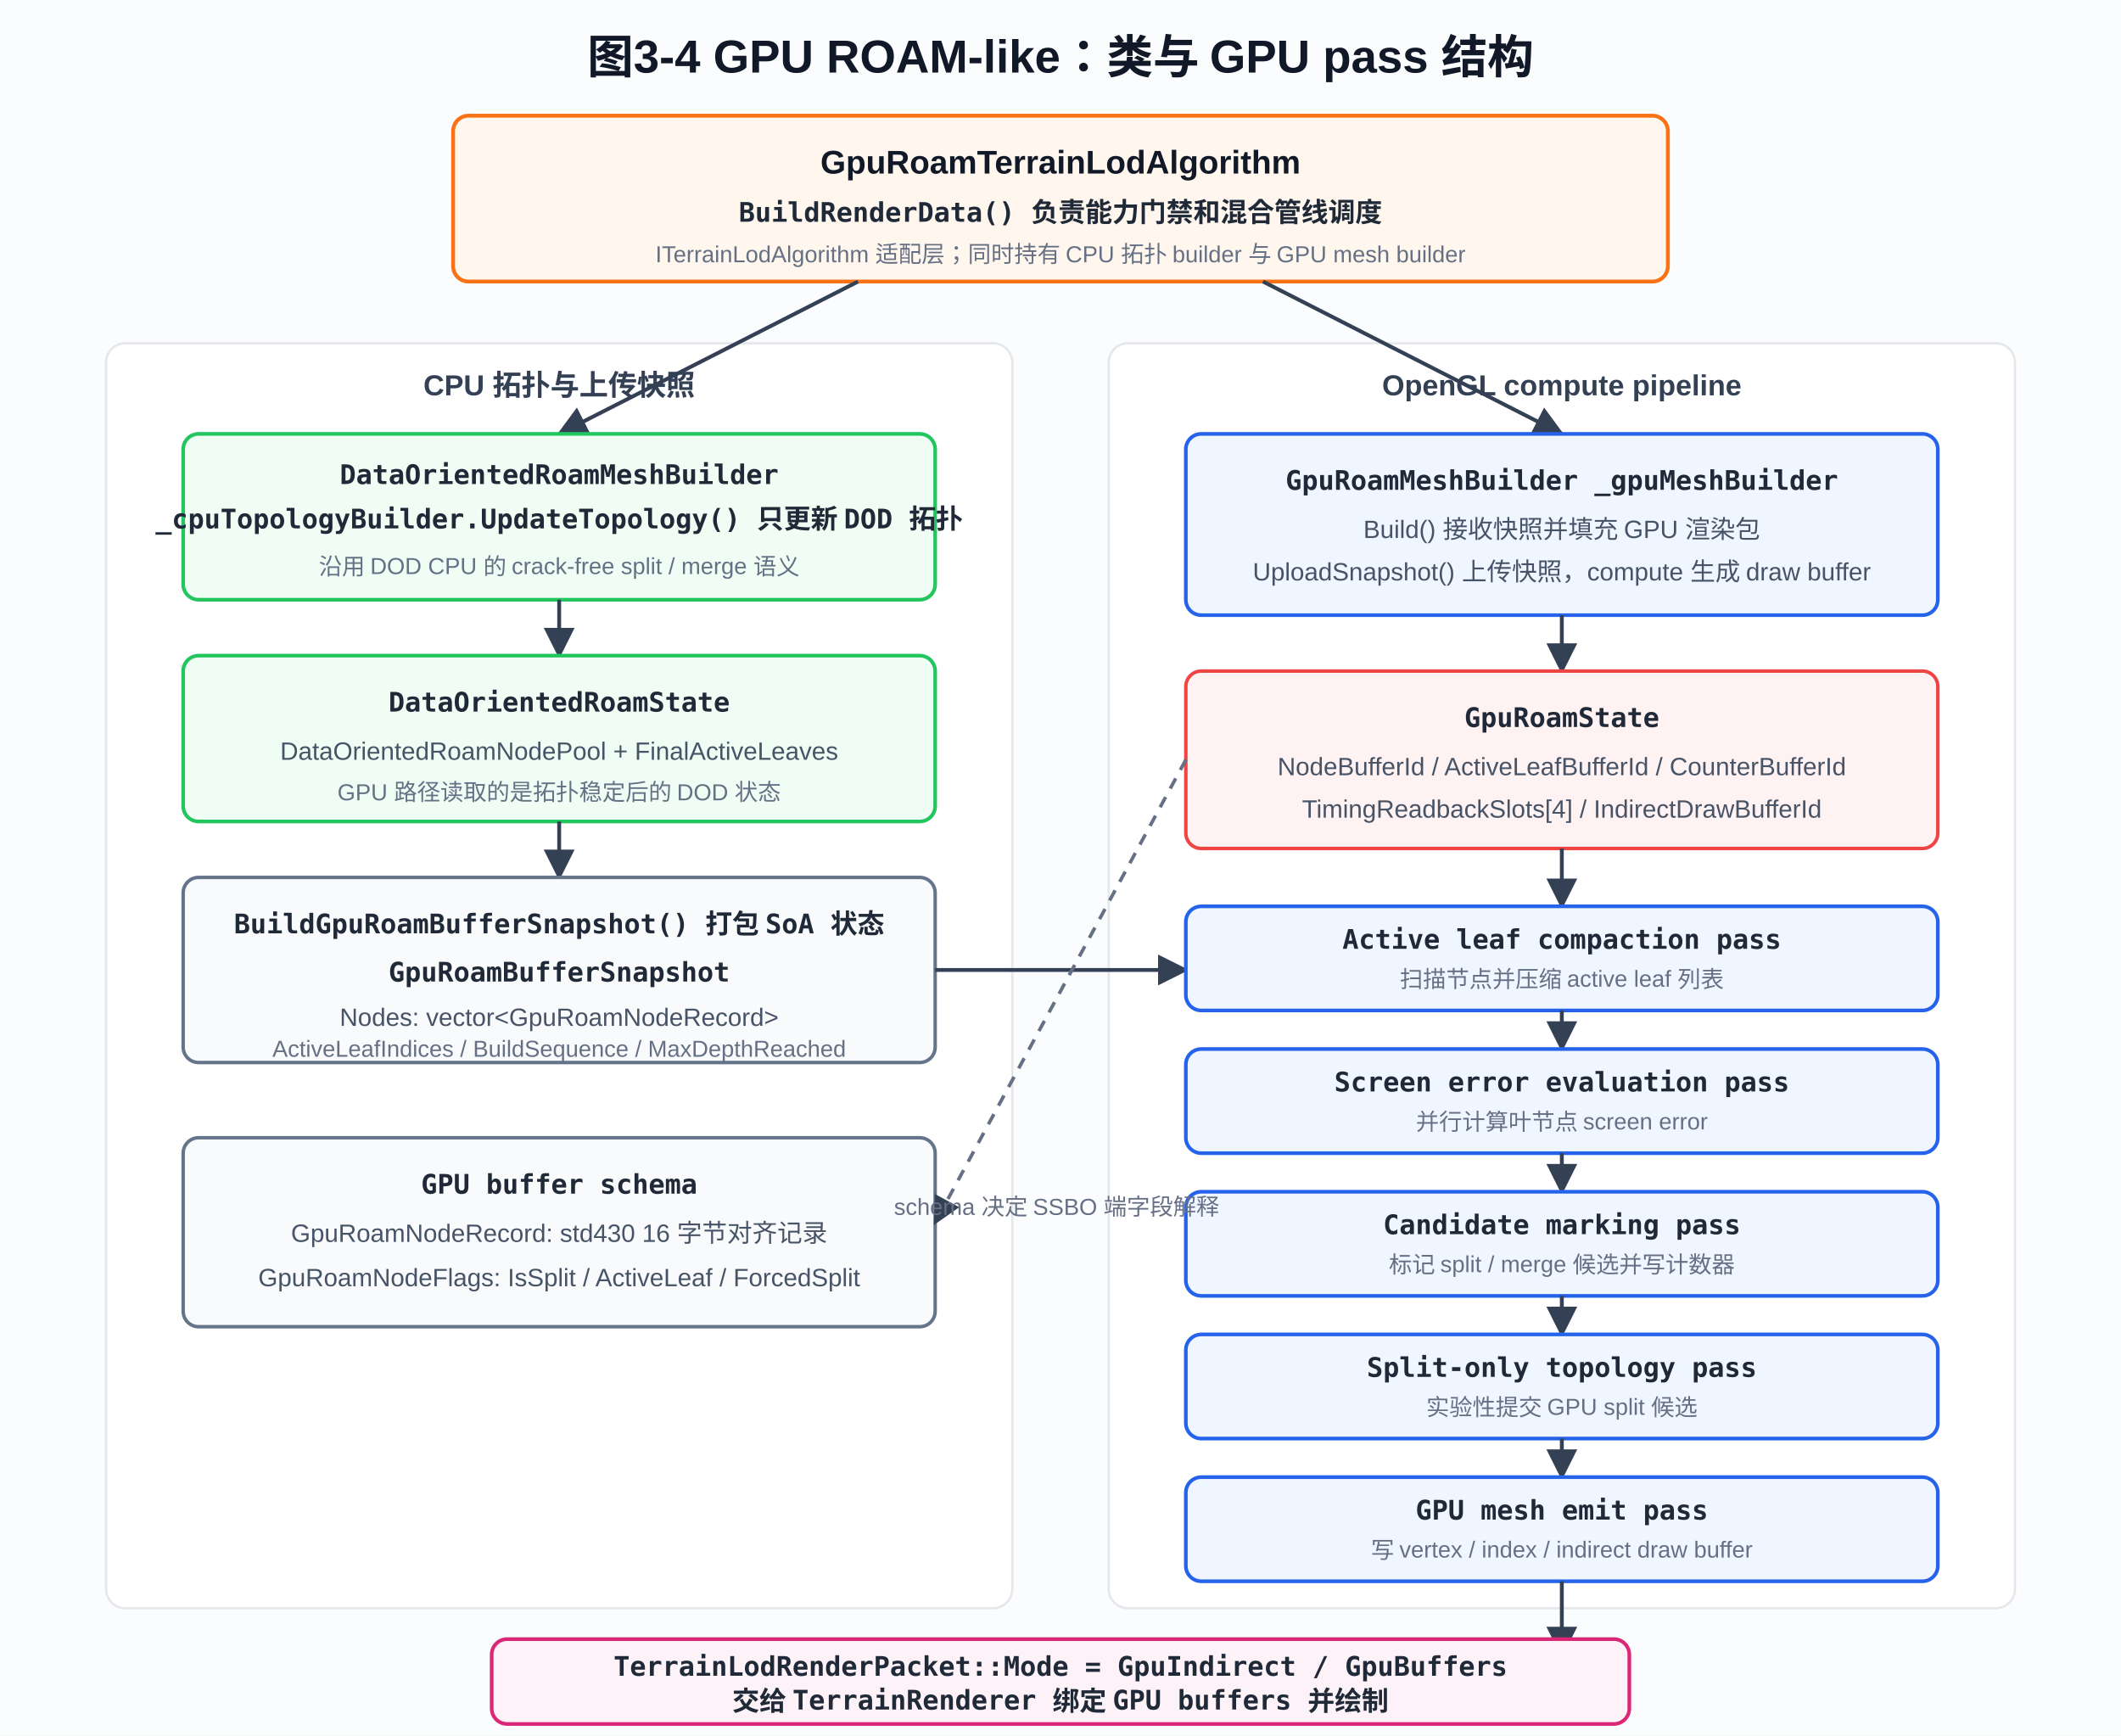
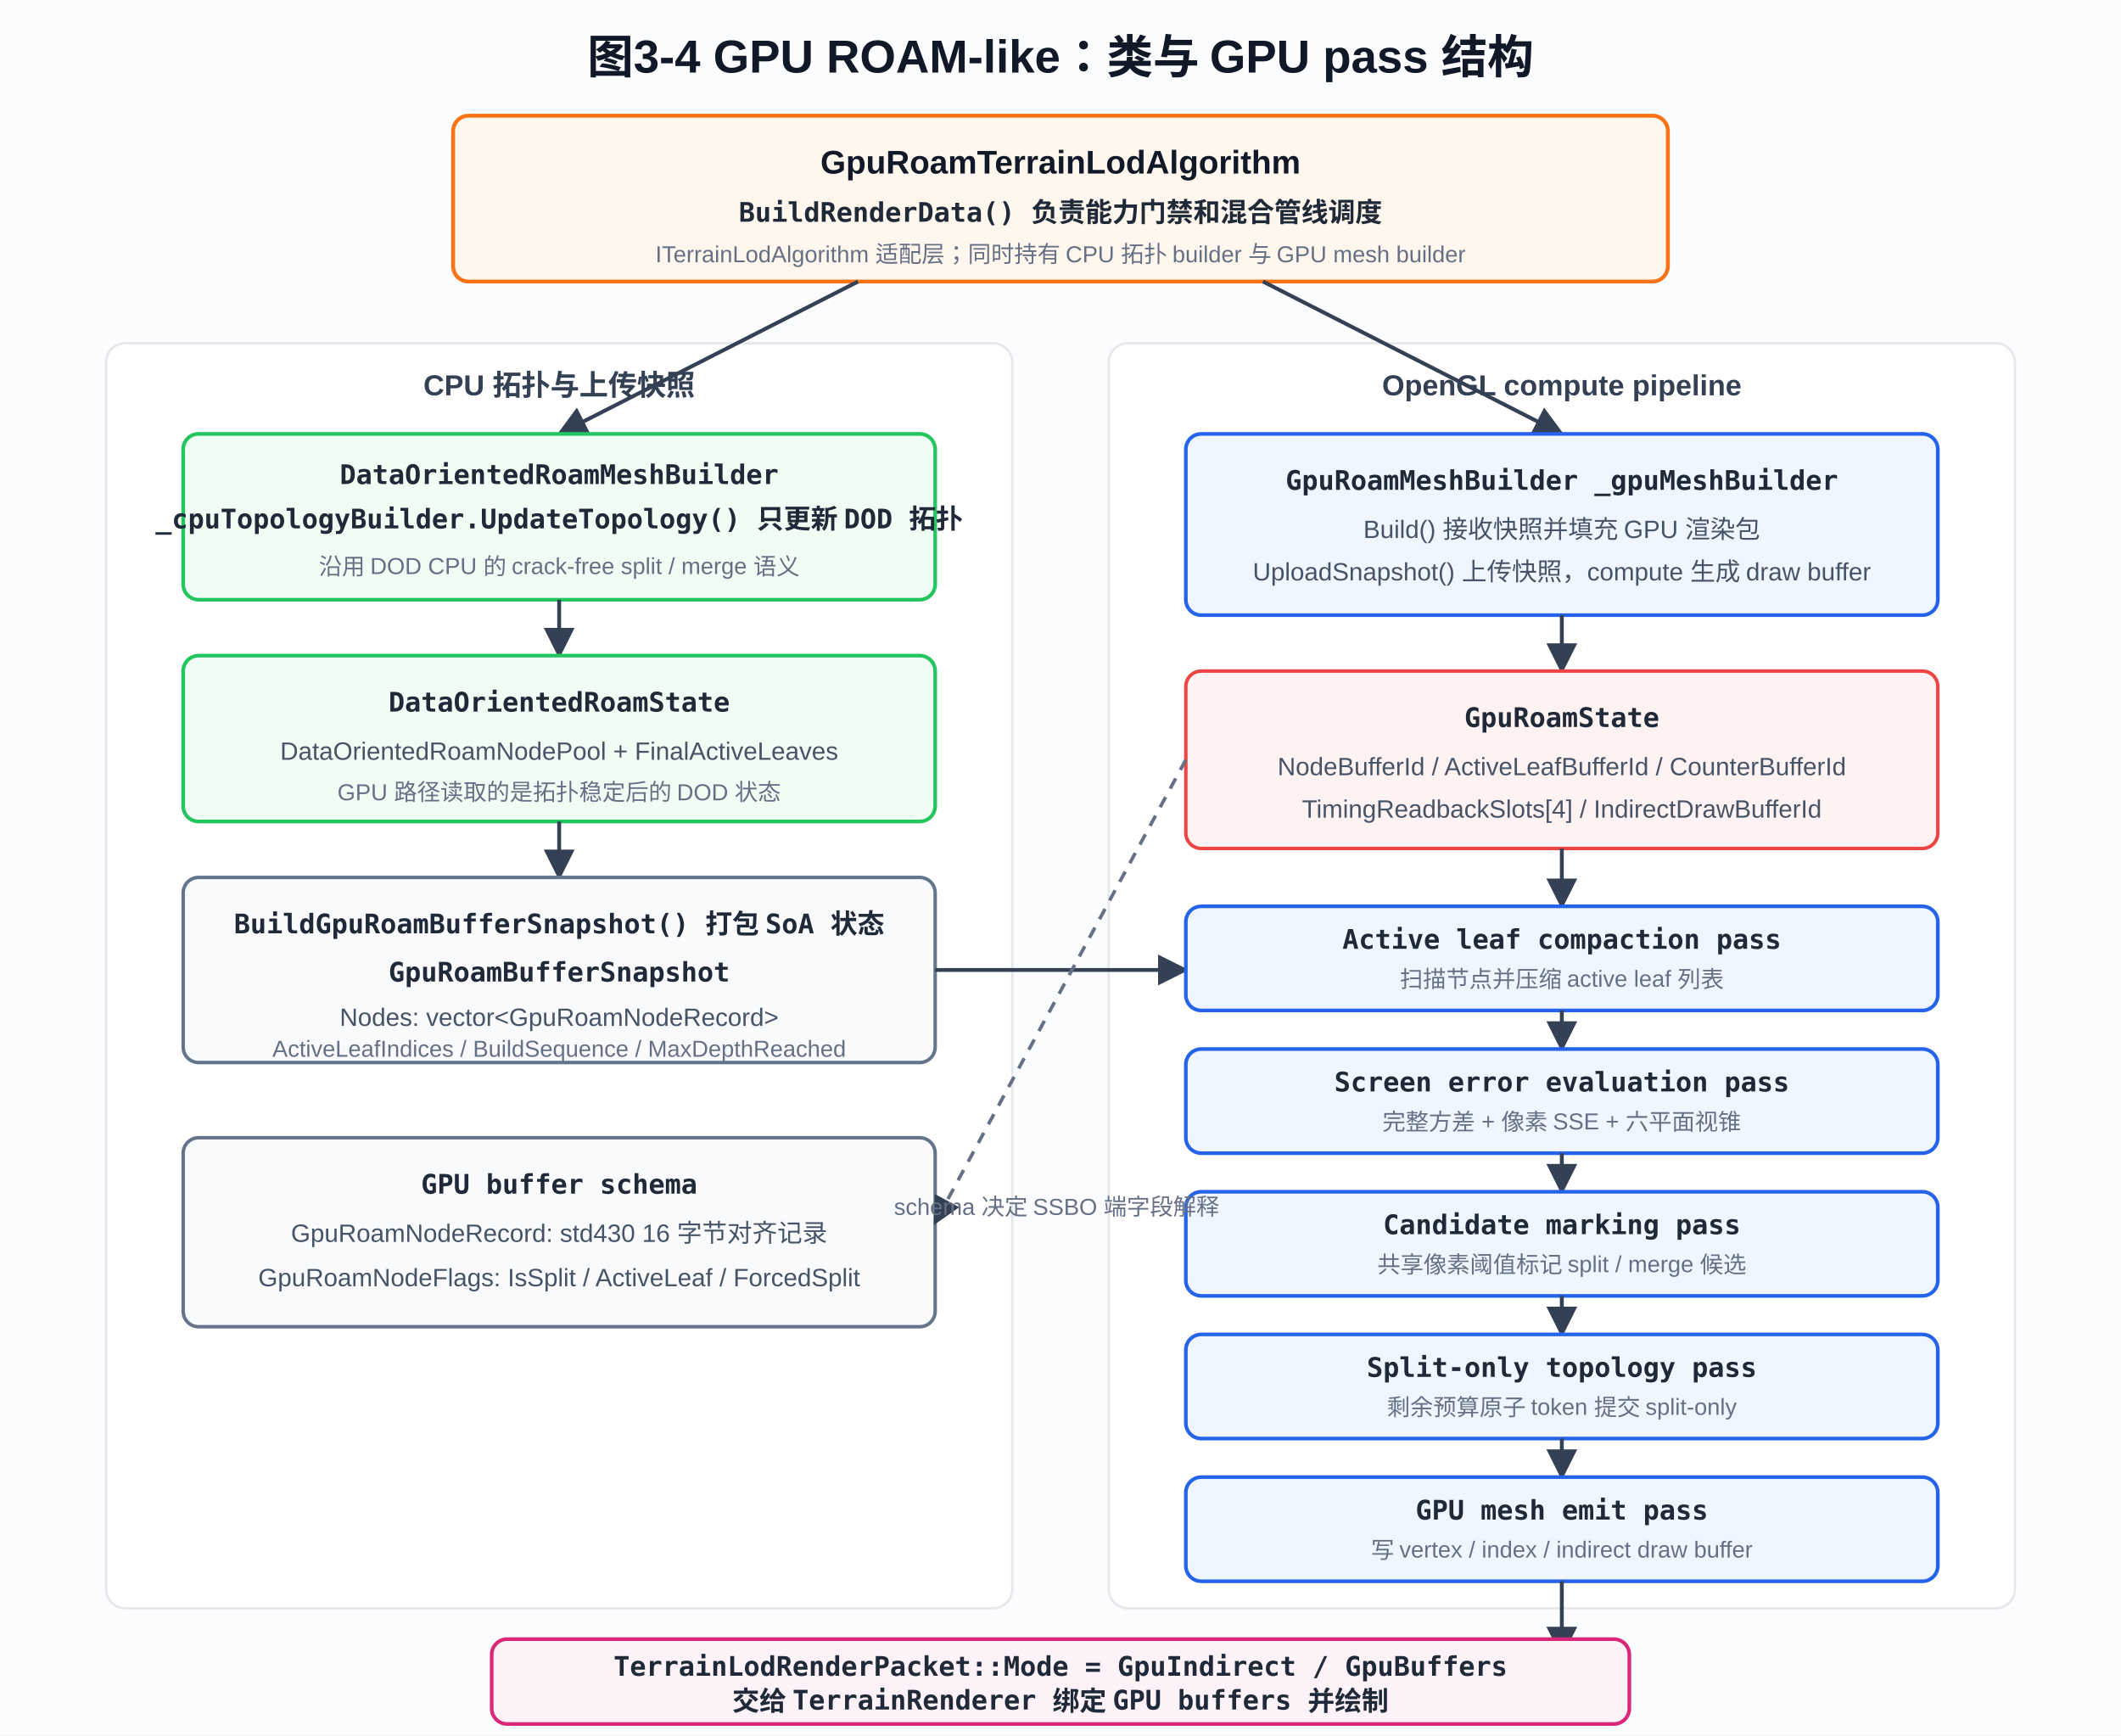
<svg xmlns="http://www.w3.org/2000/svg" width="1100" height="900" viewBox="0 0 1100 900">
  <defs>
    <marker id="arrow" viewBox="0 0 10 10" refX="9" refY="5" markerWidth="8" markerHeight="8" orient="auto-start-reverse">
      <path d="M 0 0 L 10 5 L 0 10 z" fill="#344054" />
    </marker>
    <style>
      .title{font:700 24px "Microsoft YaHei",Arial,sans-serif;fill:#111827}
      .lane{font:700 15px "Microsoft YaHei",Arial,sans-serif;fill:#344054}
      .section{font:700 17px "Microsoft YaHei",Arial,sans-serif;fill:#111827}
      .code{font:600 14px "Consolas","SFMono-Regular",monospace;fill:#1f2937}
      .small{font:13px "Microsoft YaHei",Arial,sans-serif;fill:#475467}
      .caption{font:12px "Microsoft YaHei",Arial,sans-serif;fill:#667085}
      .line{stroke:#344054;stroke-width:2;fill:none;marker-end:url(#arrow)}
      .dash{stroke:#667085;stroke-width:1.8;stroke-dasharray:6 5;fill:none;marker-end:url(#arrow)}
      .adapter{fill:#fff7ed;stroke:#f97316;stroke-width:2}
      .cpu{fill:#f0fdf4;stroke:#22c55e;stroke-width:1.9}
      .schema{fill:#f8fafc;stroke:#64748b;stroke-width:1.8}
      .gpu{fill:#eff6ff;stroke:#2563eb;stroke-width:1.9}
      .sync{fill:#fef2f2;stroke:#ef4444;stroke-width:1.8}
      .output{fill:#fdf2f8;stroke:#db2777;stroke-width:1.9}
      .laneBg{fill:#ffffff;stroke:#e5e7eb;stroke-width:1.2}
    </style>
  </defs>
  <rect width="100%" height="100%" fill="#fbfcfd" />
  <text x="550" y="38" text-anchor="middle" class="title">图3-4 GPU ROAM-like：类与 GPU pass 结构</text>
  <rect x="235" y="60" width="630" height="86" rx="8" class="adapter" />
  <text x="550" y="90" text-anchor="middle" class="section">GpuRoamTerrainLodAlgorithm</text>
  <text x="550" y="115" text-anchor="middle" class="code">BuildRenderData() 负责能力门禁和混合管线调度</text>
  <text x="550" y="136" text-anchor="middle" class="caption">ITerrainLodAlgorithm 适配层；同时持有 CPU 拓扑 builder 与 GPU mesh builder</text>
  <rect x="55" y="178" width="470" height="656" rx="10" class="laneBg" />
  <text x="290" y="205" text-anchor="middle" class="lane">CPU 拓扑与上传快照</text>
  <rect x="575" y="178" width="470" height="656" rx="10" class="laneBg" />
  <text x="810" y="205" text-anchor="middle" class="lane">OpenGL compute pipeline</text>
  <path d="M445 146 L290 225" class="line" />
  <path d="M655 146 L810 225" class="line" />
  <rect x="95" y="225" width="390" height="86" rx="8" class="cpu" />
  <text x="290" y="251" text-anchor="middle" class="code">DataOrientedRoamMeshBuilder</text>
  <text x="290" y="274" text-anchor="middle" class="code">_cpuTopologyBuilder.UpdateTopology() 只更新 DOD 拓扑</text>
  <text x="290" y="298" text-anchor="middle" class="caption">沿用 DOD CPU 的 crack-free split / merge 语义</text>
  <path d="M290 311 L290 340" class="line" />
  <rect x="95" y="340" width="390" height="86" rx="8" class="cpu" />
  <text x="290" y="369" text-anchor="middle" class="code">DataOrientedRoamState</text>
  <text x="290" y="394" text-anchor="middle" class="small">DataOrientedRoamNodePool + FinalActiveLeaves</text>
  <text x="290" y="415" text-anchor="middle" class="caption">GPU 路径读取的是拓扑稳定后的 DOD 状态</text>
  <path d="M290 426 L290 455" class="line" />
  <rect x="95" y="455" width="390" height="96" rx="8" class="schema" />
  <text x="290" y="484" text-anchor="middle" class="code">BuildGpuRoamBufferSnapshot() 打包 SoA 状态</text>
  <text x="290" y="509" text-anchor="middle" class="code">GpuRoamBufferSnapshot</text>
  <text x="290" y="532" text-anchor="middle" class="small">Nodes: vector&lt;GpuRoamNodeRecord&gt;</text>
  <text x="290" y="548" text-anchor="middle" class="caption">ActiveLeafIndices / BuildSequence / MaxDepthReached</text>
  <path d="M485 503 L615 503" class="line" />
  <rect x="95" y="590" width="390" height="98" rx="8" class="schema" />
  <text x="290" y="619" text-anchor="middle" class="code">GPU buffer schema</text>
  <text x="290" y="644" text-anchor="middle" class="small">GpuRoamNodeRecord: std430 16 字节对齐记录</text>
  <text x="290" y="667" text-anchor="middle" class="small">GpuRoamNodeFlags: IsSplit / ActiveLeaf / ForcedSplit</text>
  <rect x="615" y="225" width="390" height="94" rx="8" class="gpu" />
  <text x="810" y="254" text-anchor="middle" class="code">GpuRoamMeshBuilder _gpuMeshBuilder</text>
  <text x="810" y="279" text-anchor="middle" class="small">Build() 接收快照并填充 GPU 渲染包</text>
  <text x="810" y="301" text-anchor="middle" class="small">UploadSnapshot() 上传快照，compute 生成 draw buffer</text>
  <path d="M810 319 L810 348" class="line" />
  <rect x="615" y="348" width="390" height="92" rx="8" class="sync" />
  <text x="810" y="377" text-anchor="middle" class="code">GpuRoamState</text>
  <text x="810" y="402" text-anchor="middle" class="small">NodeBufferId / ActiveLeafBufferId / CounterBufferId</text>
  <text x="810" y="424" text-anchor="middle" class="small">TimingReadbackSlots[4] / IndirectDrawBufferId</text>
  <path d="M810 440 L810 470" class="line" />
  <rect x="615" y="470" width="390" height="54" rx="8" class="gpu" />
  <text x="810" y="492" text-anchor="middle" class="code">Active leaf compaction pass</text>
  <text x="810" y="512" text-anchor="middle" class="caption">扫描节点并压缩 active leaf 列表</text>
  <path d="M810 524 L810 544" class="line" />
  <rect x="615" y="544" width="390" height="54" rx="8" class="gpu" />
  <text x="810" y="566" text-anchor="middle" class="code">Screen error evaluation pass</text>
-   <text x="810" y="586" text-anchor="middle" class="caption">并行计算叶节点 screen error</text>
+   <text x="810" y="586" text-anchor="middle" class="caption">完整方差 + 像素 SSE + 六平面视锥</text>
  <path d="M810 598 L810 618" class="line" />
  <rect x="615" y="618" width="390" height="54" rx="8" class="gpu" />
  <text x="810" y="640" text-anchor="middle" class="code">Candidate marking pass</text>
-   <text x="810" y="660" text-anchor="middle" class="caption">标记 split / merge 候选并写计数器</text>
+   <text x="810" y="660" text-anchor="middle" class="caption">共享像素阈值标记 split / merge 候选</text>
  <path d="M810 672 L810 692" class="line" />
  <rect x="615" y="692" width="390" height="54" rx="8" class="gpu" />
  <text x="810" y="714" text-anchor="middle" class="code">Split-only topology pass</text>
-   <text x="810" y="734" text-anchor="middle" class="caption">实验性提交 GPU split 候选</text>
+   <text x="810" y="734" text-anchor="middle" class="caption">剩余预算原子 token 提交 split-only</text>
  <path d="M810 746 L810 766" class="line" />
  <rect x="615" y="766" width="390" height="54" rx="8" class="gpu" />
  <text x="810" y="788" text-anchor="middle" class="code">GPU mesh emit pass</text>
  <text x="810" y="808" text-anchor="middle" class="caption">写 vertex / index / indirect draw buffer</text>
  <path d="M810 820 L810 858" class="line" />
  <rect x="255" y="850" width="590" height="44" rx="8" class="output" />
  <text x="550" y="869" text-anchor="middle" class="code">TerrainLodRenderPacket::Mode = GpuIndirect / GpuBuffers</text>
  <text x="550" y="887" text-anchor="middle" class="code">交给 TerrainRenderer 绑定 GPU buffers 并绘制</text>
  <path d="M615 394 L485 634" class="dash" />
  <text x="548" y="630" text-anchor="middle" class="caption">schema 决定 SSBO 端字段解释</text>
</svg>
